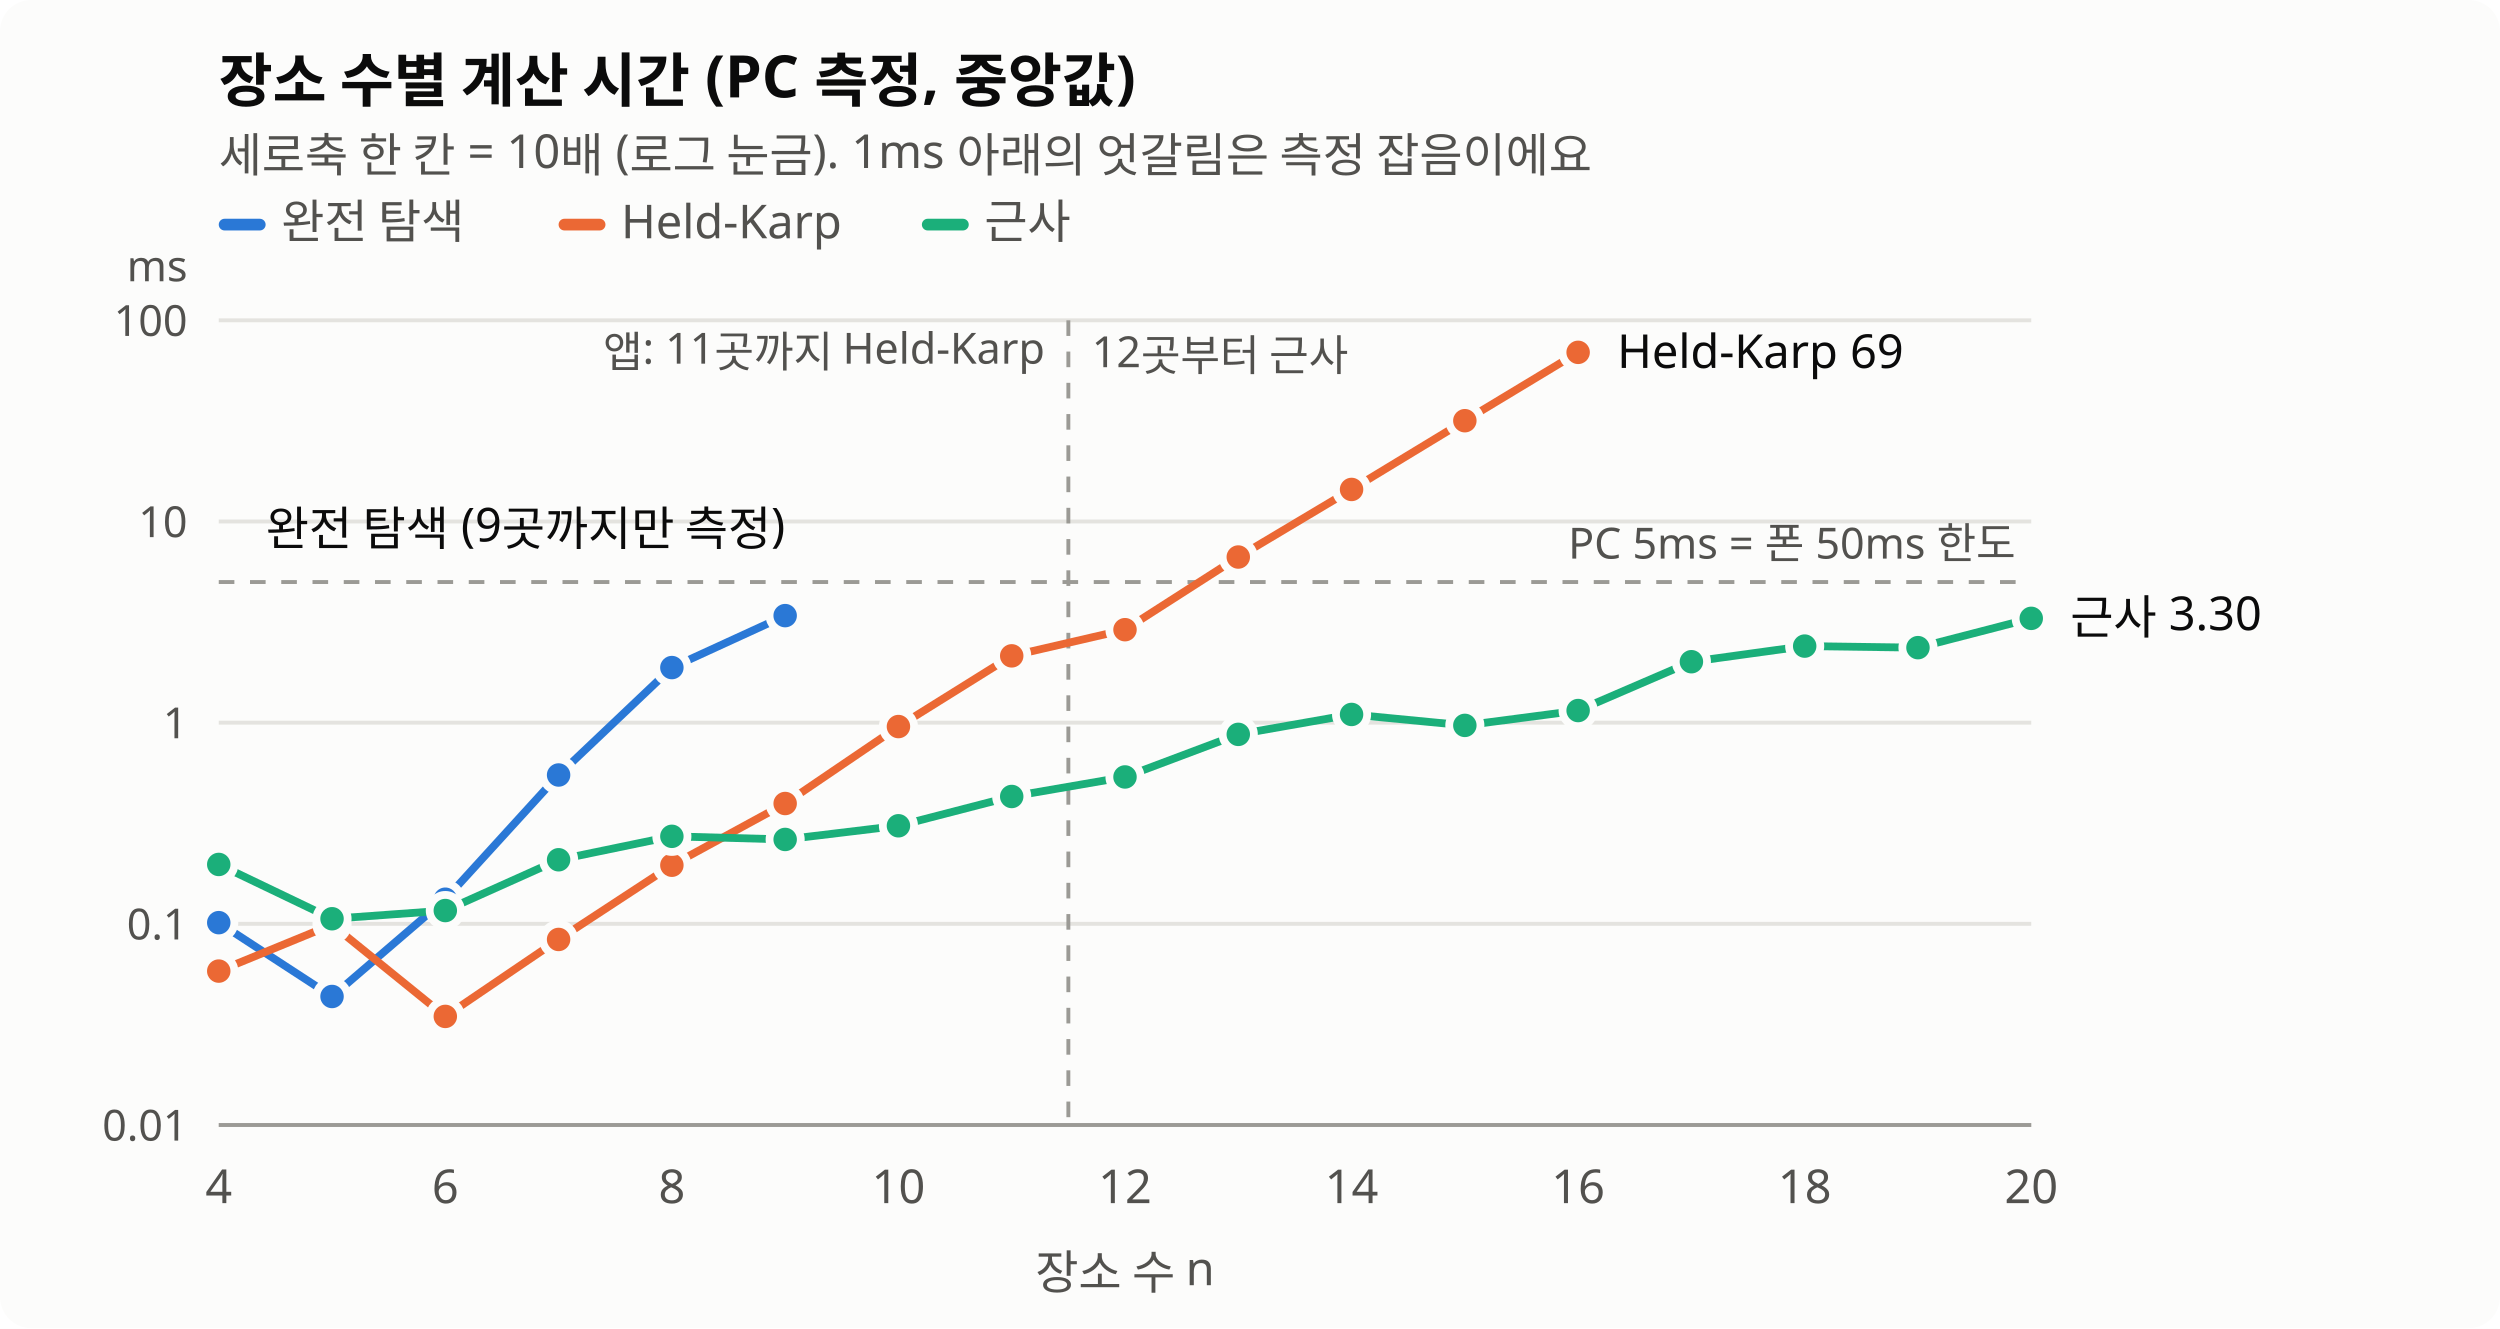
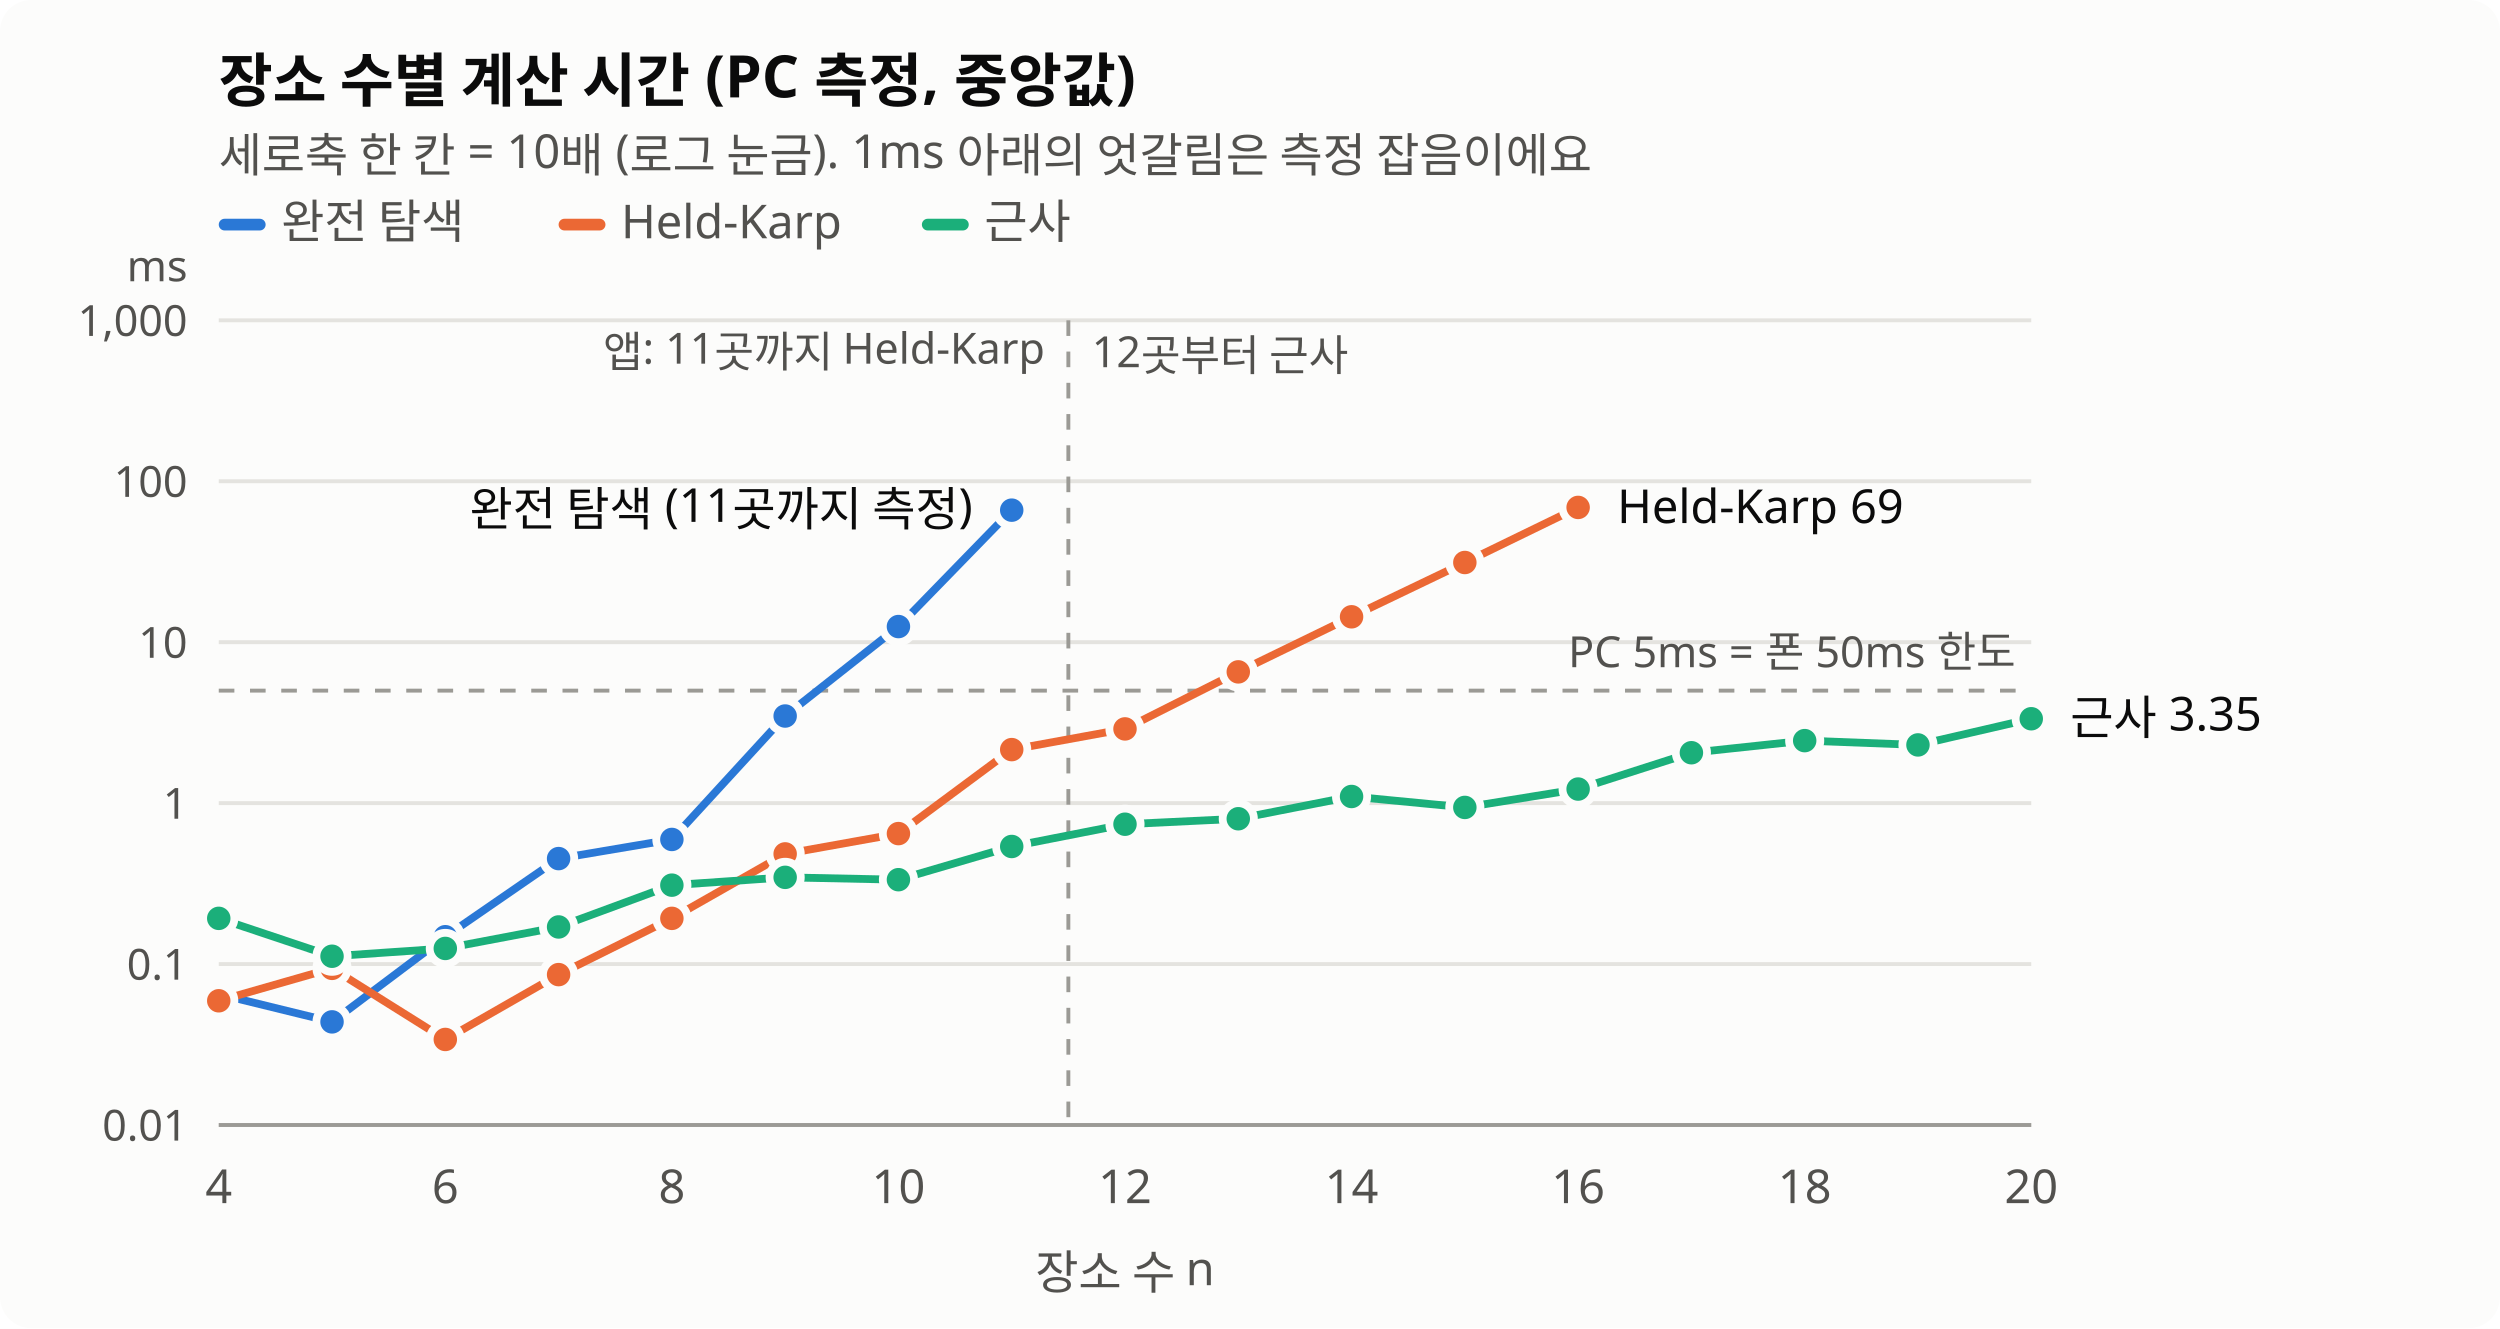
<svg xmlns="http://www.w3.org/2000/svg" viewBox="0 0 640 340" width="640" height="340" role="img" aria-label="장소 수별 계산 시간 (PC 측정, 중앙값)">
  <style>
.bg{fill:#fcfcfb}.t1{fill:#0b0b0b}.t2{fill:#52514e}.grid{stroke:#e4e3df}.axis{stroke:#9b9a95}
.l0{stroke:#2a78d6}.m0{fill:#2a78d6}.l1{stroke:#eb6834}.m1{fill:#eb6834}.l2{stroke:#1baf7a}.m2{fill:#1baf7a}.ring{stroke:#fcfcfb}
@media (prefers-color-scheme: dark){.bg{fill:#1a1a19}.t1{fill:#f0efec}.t2{fill:#c3c2b7}.grid{stroke:#383835}.axis{stroke:#6f6e69}
.l0{stroke:#3987e5}.m0{fill:#3987e5}.l1{stroke:#d95926}.m1{fill:#d95926}.l2{stroke:#199e70}.m2{fill:#199e70}.ring{stroke:#1a1a19}}
text{font-family:Pretendard,'Apple SD Gothic Neo','Malgun Gothic','Noto Sans KR',sans-serif}
</style>
  <rect class="bg" width="640" height="340" rx="8" />
  <text class="t1" x="56" y="26" font-size="15" font-weight="600">장소 수별 계산 시간 (PC 측정, 중앙값)</text>
  <text class="t2" x="56" y="44" font-size="12">세로축 한 칸 = 10배 (로그 눈금). 1ms 아래의 엇갈림은 측정 잡음이에요</text>
  <rect class="m0" x="56.0" y="56" width="12" height="3" rx="1.5" />
  <text class="t2" x="72.0" y="61" font-size="12">완전 탐색</text>
  <rect class="m1" x="143.0" y="56" width="12" height="3" rx="1.5" />
  <text class="t2" x="159.0" y="61" font-size="12">Held-Karp</text>
  <rect class="m2" x="236.0" y="56" width="12" height="3" rx="1.5" />
  <text class="t2" x="252.0" y="61" font-size="12">근사</text>
  <line class="grid" x1="56" x2="520" y1="288.0" y2="288.0" stroke-width="1" />
  <text class="t2" x="48" y="292.0" font-size="11" text-anchor="end">0.01</text>
-   <line class="grid" x1="56" x2="520" y1="236.5" y2="236.5" stroke-width="1" />
-   <text class="t2" x="48" y="240.5" font-size="11" text-anchor="end">0.1</text>
-   <line class="grid" x1="56" x2="520" y1="185.0" y2="185.0" stroke-width="1" />
-   <text class="t2" x="48" y="189.0" font-size="11" text-anchor="end">1</text>
-   <line class="grid" x1="56" x2="520" y1="133.5" y2="133.5" stroke-width="1" />
-   <text class="t2" x="48" y="137.5" font-size="11" text-anchor="end">10</text>
+   <line class="grid" x1="56" x2="520" y1="246.8" y2="246.8" stroke-width="1" />
+   <text class="t2" x="48" y="250.8" font-size="11" text-anchor="end">0.1</text>
+   <line class="grid" x1="56" x2="520" y1="205.6" y2="205.6" stroke-width="1" />
+   <text class="t2" x="48" y="209.6" font-size="11" text-anchor="end">1</text>
+   <line class="grid" x1="56" x2="520" y1="164.4" y2="164.4" stroke-width="1" />
+   <text class="t2" x="48" y="168.4" font-size="11" text-anchor="end">10</text>
+   <line class="grid" x1="56" x2="520" y1="123.2" y2="123.2" stroke-width="1" />
+   <text class="t2" x="48" y="127.2" font-size="11" text-anchor="end">100</text>
  <line class="grid" x1="56" x2="520" y1="82.0" y2="82.0" stroke-width="1" />
-   <text class="t2" x="48" y="86.0" font-size="11" text-anchor="end">100</text>
+   <text class="t2" x="48" y="86.0" font-size="11" text-anchor="end">1,000</text>
  <line class="axis" x1="56" x2="520" y1="288.0" y2="288.0" stroke-width="1" />
  <text class="t2" x="48" y="72" font-size="11" text-anchor="end">ms</text>
-   <line class="axis" x1="56" x2="520" y1="149.0" y2="149.0" stroke-width="1" stroke-dasharray="4 4" />
-   <text class="t2" x="516" y="143.0" font-size="11" text-anchor="end">PC 5ms = 폰 50ms 한도</text>
+   <line class="axis" x1="56" x2="520" y1="176.8" y2="176.8" stroke-width="1" stroke-dasharray="4 4" />
+   <text class="t2" x="516" y="170.8" font-size="11" text-anchor="end">PC 5ms = 폰 50ms 한도</text>
  <line class="axis" x1="273.5" x2="273.5" y1="82" y2="288.0" stroke-width="1" stroke-dasharray="4 4" />
  <text class="t2" x="267.5" y="94" font-size="11" text-anchor="end">앱: 11곳까지 Held-Karp</text>
  <text class="t2" x="279.5" y="94" font-size="11">12곳부터 근사</text>
  <text class="t2" x="56.0" y="308" font-size="12" text-anchor="middle">4</text>
  <text class="t2" x="114.0" y="308" font-size="12" text-anchor="middle">6</text>
  <text class="t2" x="172.0" y="308" font-size="12" text-anchor="middle">8</text>
  <text class="t2" x="230.0" y="308" font-size="12" text-anchor="middle">10</text>
  <text class="t2" x="288.0" y="308" font-size="12" text-anchor="middle">12</text>
  <text class="t2" x="346.0" y="308" font-size="12" text-anchor="middle">14</text>
  <text class="t2" x="404.0" y="308" font-size="12" text-anchor="middle">16</text>
  <text class="t2" x="462.0" y="308" font-size="12" text-anchor="middle">18</text>
  <text class="t2" x="520.0" y="308" font-size="12" text-anchor="middle">20</text>
  <text class="t2" x="288" y="330" font-size="12" text-anchor="middle">장소 수 n</text>
-   <polyline class="l0" points="56.0,236.2 85.0,255.1 114.0,230.2 143.0,198.4 172.0,170.9 201.0,157.6" fill="none" stroke-width="2" stroke-linejoin="round" stroke-linecap="round" />
-   <circle class="m0 ring" cx="56.0" cy="236.2" r="4" stroke-width="2" />
-   <circle class="m0 ring" cx="85.0" cy="255.1" r="4" stroke-width="2" />
-   <circle class="m0 ring" cx="114.0" cy="230.2" r="4" stroke-width="2" />
-   <circle class="m0 ring" cx="143.0" cy="198.4" r="4" stroke-width="2" />
-   <circle class="m0 ring" cx="172.0" cy="170.9" r="4" stroke-width="2" />
-   <circle class="m0 ring" cx="201.0" cy="157.6" r="4" stroke-width="2" />
-   <text class="t1" x="201.0" y="139.6" font-size="12" text-anchor="end">완전 탐색 (9곳까지만 측정)</text>
-   <polyline class="l1" points="56.0,248.6 85.0,236.7 114.0,260.2 143.0,240.5 172.0,221.5 201.0,205.7 230.0,186.0 259.0,167.9 288.0,161.2 317.0,142.6 346.0,125.3 375.0,107.7 404.0,90.2" fill="none" stroke-width="2" stroke-linejoin="round" stroke-linecap="round" />
-   <circle class="m1 ring" cx="56.0" cy="248.6" r="4" stroke-width="2" />
-   <circle class="m1 ring" cx="85.0" cy="236.7" r="4" stroke-width="2" />
-   <circle class="m1 ring" cx="114.0" cy="260.2" r="4" stroke-width="2" />
-   <circle class="m1 ring" cx="143.0" cy="240.5" r="4" stroke-width="2" />
-   <circle class="m1 ring" cx="172.0" cy="221.5" r="4" stroke-width="2" />
-   <circle class="m1 ring" cx="201.0" cy="205.7" r="4" stroke-width="2" />
-   <circle class="m1 ring" cx="230.0" cy="186.0" r="4" stroke-width="2" />
-   <circle class="m1 ring" cx="259.0" cy="167.9" r="4" stroke-width="2" />
-   <circle class="m1 ring" cx="288.0" cy="161.2" r="4" stroke-width="2" />
-   <circle class="m1 ring" cx="317.0" cy="142.6" r="4" stroke-width="2" />
-   <circle class="m1 ring" cx="346.0" cy="125.3" r="4" stroke-width="2" />
-   <circle class="m1 ring" cx="375.0" cy="107.7" r="4" stroke-width="2" />
-   <circle class="m1 ring" cx="404.0" cy="90.2" r="4" stroke-width="2" />
-   <text class="t1" x="414.0" y="94.2" font-size="12">Held-Karp 69</text>
-   <polyline class="l2" points="56.0,221.3 85.0,235.2 114.0,233.1 143.0,220.1 172.0,214.1 201.0,214.9 230.0,211.4 259.0,203.9 288.0,198.9 317.0,188.0 346.0,182.9 375.0,185.7 404.0,181.9 433.0,169.4 462.0,165.4 491.0,165.8 520.0,158.3" fill="none" stroke-width="2" stroke-linejoin="round" stroke-linecap="round" />
-   <circle class="m2 ring" cx="56.0" cy="221.3" r="4" stroke-width="2" />
-   <circle class="m2 ring" cx="85.0" cy="235.2" r="4" stroke-width="2" />
-   <circle class="m2 ring" cx="114.0" cy="233.1" r="4" stroke-width="2" />
-   <circle class="m2 ring" cx="143.0" cy="220.1" r="4" stroke-width="2" />
-   <circle class="m2 ring" cx="172.0" cy="214.1" r="4" stroke-width="2" />
-   <circle class="m2 ring" cx="201.0" cy="214.9" r="4" stroke-width="2" />
-   <circle class="m2 ring" cx="230.0" cy="211.4" r="4" stroke-width="2" />
-   <circle class="m2 ring" cx="259.0" cy="203.9" r="4" stroke-width="2" />
-   <circle class="m2 ring" cx="288.0" cy="198.9" r="4" stroke-width="2" />
-   <circle class="m2 ring" cx="317.0" cy="188.0" r="4" stroke-width="2" />
-   <circle class="m2 ring" cx="346.0" cy="182.9" r="4" stroke-width="2" />
-   <circle class="m2 ring" cx="375.0" cy="185.7" r="4" stroke-width="2" />
-   <circle class="m2 ring" cx="404.0" cy="181.9" r="4" stroke-width="2" />
-   <circle class="m2 ring" cx="433.0" cy="169.4" r="4" stroke-width="2" />
-   <circle class="m2 ring" cx="462.0" cy="165.4" r="4" stroke-width="2" />
-   <circle class="m2 ring" cx="491.0" cy="165.8" r="4" stroke-width="2" />
-   <circle class="m2 ring" cx="520.0" cy="158.3" r="4" stroke-width="2" />
-   <text class="t1" x="530.0" y="162.3" font-size="12">근사 3.30</text>
+   <polyline class="l0" points="56.0,254.5 85.0,261.6 114.0,239.8 143.0,219.8 172.0,214.9 201.0,183.3 230.0,160.4 259.0,130.6" fill="none" stroke-width="2" stroke-linejoin="round" stroke-linecap="round" />
+   <circle class="m0 ring" cx="56.0" cy="254.5" r="4" stroke-width="2" />
+   <circle class="m0 ring" cx="85.0" cy="261.6" r="4" stroke-width="2" />
+   <circle class="m0 ring" cx="114.0" cy="239.8" r="4" stroke-width="2" />
+   <circle class="m0 ring" cx="143.0" cy="219.8" r="4" stroke-width="2" />
+   <circle class="m0 ring" cx="172.0" cy="214.9" r="4" stroke-width="2" />
+   <circle class="m0 ring" cx="201.0" cy="183.3" r="4" stroke-width="2" />
+   <circle class="m0 ring" cx="230.0" cy="160.4" r="4" stroke-width="2" />
+   <circle class="m0 ring" cx="259.0" cy="130.6" r="4" stroke-width="2" />
+   <text class="t1" x="249.0" y="134.6" font-size="12" text-anchor="end">완전 탐색 (11곳까지 측정)</text>
+   <polyline class="l1" points="56.0,256.2 85.0,247.9 114.0,266.1 143.0,249.5 172.0,235.1 201.0,218.6 230.0,213.4 259.0,191.9 288.0,186.6 317.0,172.0 346.0,157.9 375.0,144.0 404.0,129.9" fill="none" stroke-width="2" stroke-linejoin="round" stroke-linecap="round" />
+   <circle class="m1 ring" cx="56.0" cy="256.2" r="4" stroke-width="2" />
+   <circle class="m1 ring" cx="85.0" cy="247.9" r="4" stroke-width="2" />
+   <circle class="m1 ring" cx="114.0" cy="266.1" r="4" stroke-width="2" />
+   <circle class="m1 ring" cx="143.0" cy="249.5" r="4" stroke-width="2" />
+   <circle class="m1 ring" cx="172.0" cy="235.1" r="4" stroke-width="2" />
+   <circle class="m1 ring" cx="201.0" cy="218.6" r="4" stroke-width="2" />
+   <circle class="m1 ring" cx="230.0" cy="213.4" r="4" stroke-width="2" />
+   <circle class="m1 ring" cx="259.0" cy="191.9" r="4" stroke-width="2" />
+   <circle class="m1 ring" cx="288.0" cy="186.6" r="4" stroke-width="2" />
+   <circle class="m1 ring" cx="317.0" cy="172.0" r="4" stroke-width="2" />
+   <circle class="m1 ring" cx="346.0" cy="157.9" r="4" stroke-width="2" />
+   <circle class="m1 ring" cx="375.0" cy="144.0" r="4" stroke-width="2" />
+   <circle class="m1 ring" cx="404.0" cy="129.9" r="4" stroke-width="2" />
+   <text class="t1" x="414.0" y="133.9" font-size="12">Held-Karp 69</text>
+   <polyline class="l2" points="56.0,235.1 85.0,244.8 114.0,242.8 143.0,237.3 172.0,226.6 201.0,224.6 230.0,225.2 259.0,216.7 288.0,211.0 317.0,209.6 346.0,203.9 375.0,206.7 404.0,202.0 433.0,192.7 462.0,189.6 491.0,190.7 520.0,184.0" fill="none" stroke-width="2" stroke-linejoin="round" stroke-linecap="round" />
+   <circle class="m2 ring" cx="56.0" cy="235.1" r="4" stroke-width="2" />
+   <circle class="m2 ring" cx="85.0" cy="244.8" r="4" stroke-width="2" />
+   <circle class="m2 ring" cx="114.0" cy="242.8" r="4" stroke-width="2" />
+   <circle class="m2 ring" cx="143.0" cy="237.3" r="4" stroke-width="2" />
+   <circle class="m2 ring" cx="172.0" cy="226.6" r="4" stroke-width="2" />
+   <circle class="m2 ring" cx="201.0" cy="224.6" r="4" stroke-width="2" />
+   <circle class="m2 ring" cx="230.0" cy="225.2" r="4" stroke-width="2" />
+   <circle class="m2 ring" cx="259.0" cy="216.7" r="4" stroke-width="2" />
+   <circle class="m2 ring" cx="288.0" cy="211.0" r="4" stroke-width="2" />
+   <circle class="m2 ring" cx="317.0" cy="209.6" r="4" stroke-width="2" />
+   <circle class="m2 ring" cx="346.0" cy="203.9" r="4" stroke-width="2" />
+   <circle class="m2 ring" cx="375.0" cy="206.7" r="4" stroke-width="2" />
+   <circle class="m2 ring" cx="404.0" cy="202.0" r="4" stroke-width="2" />
+   <circle class="m2 ring" cx="433.0" cy="192.7" r="4" stroke-width="2" />
+   <circle class="m2 ring" cx="462.0" cy="189.6" r="4" stroke-width="2" />
+   <circle class="m2 ring" cx="491.0" cy="190.7" r="4" stroke-width="2" />
+   <circle class="m2 ring" cx="520.0" cy="184.0" r="4" stroke-width="2" />
+   <text class="t1" x="530.0" y="188.0" font-size="12">근사 3.35</text>
</svg>
